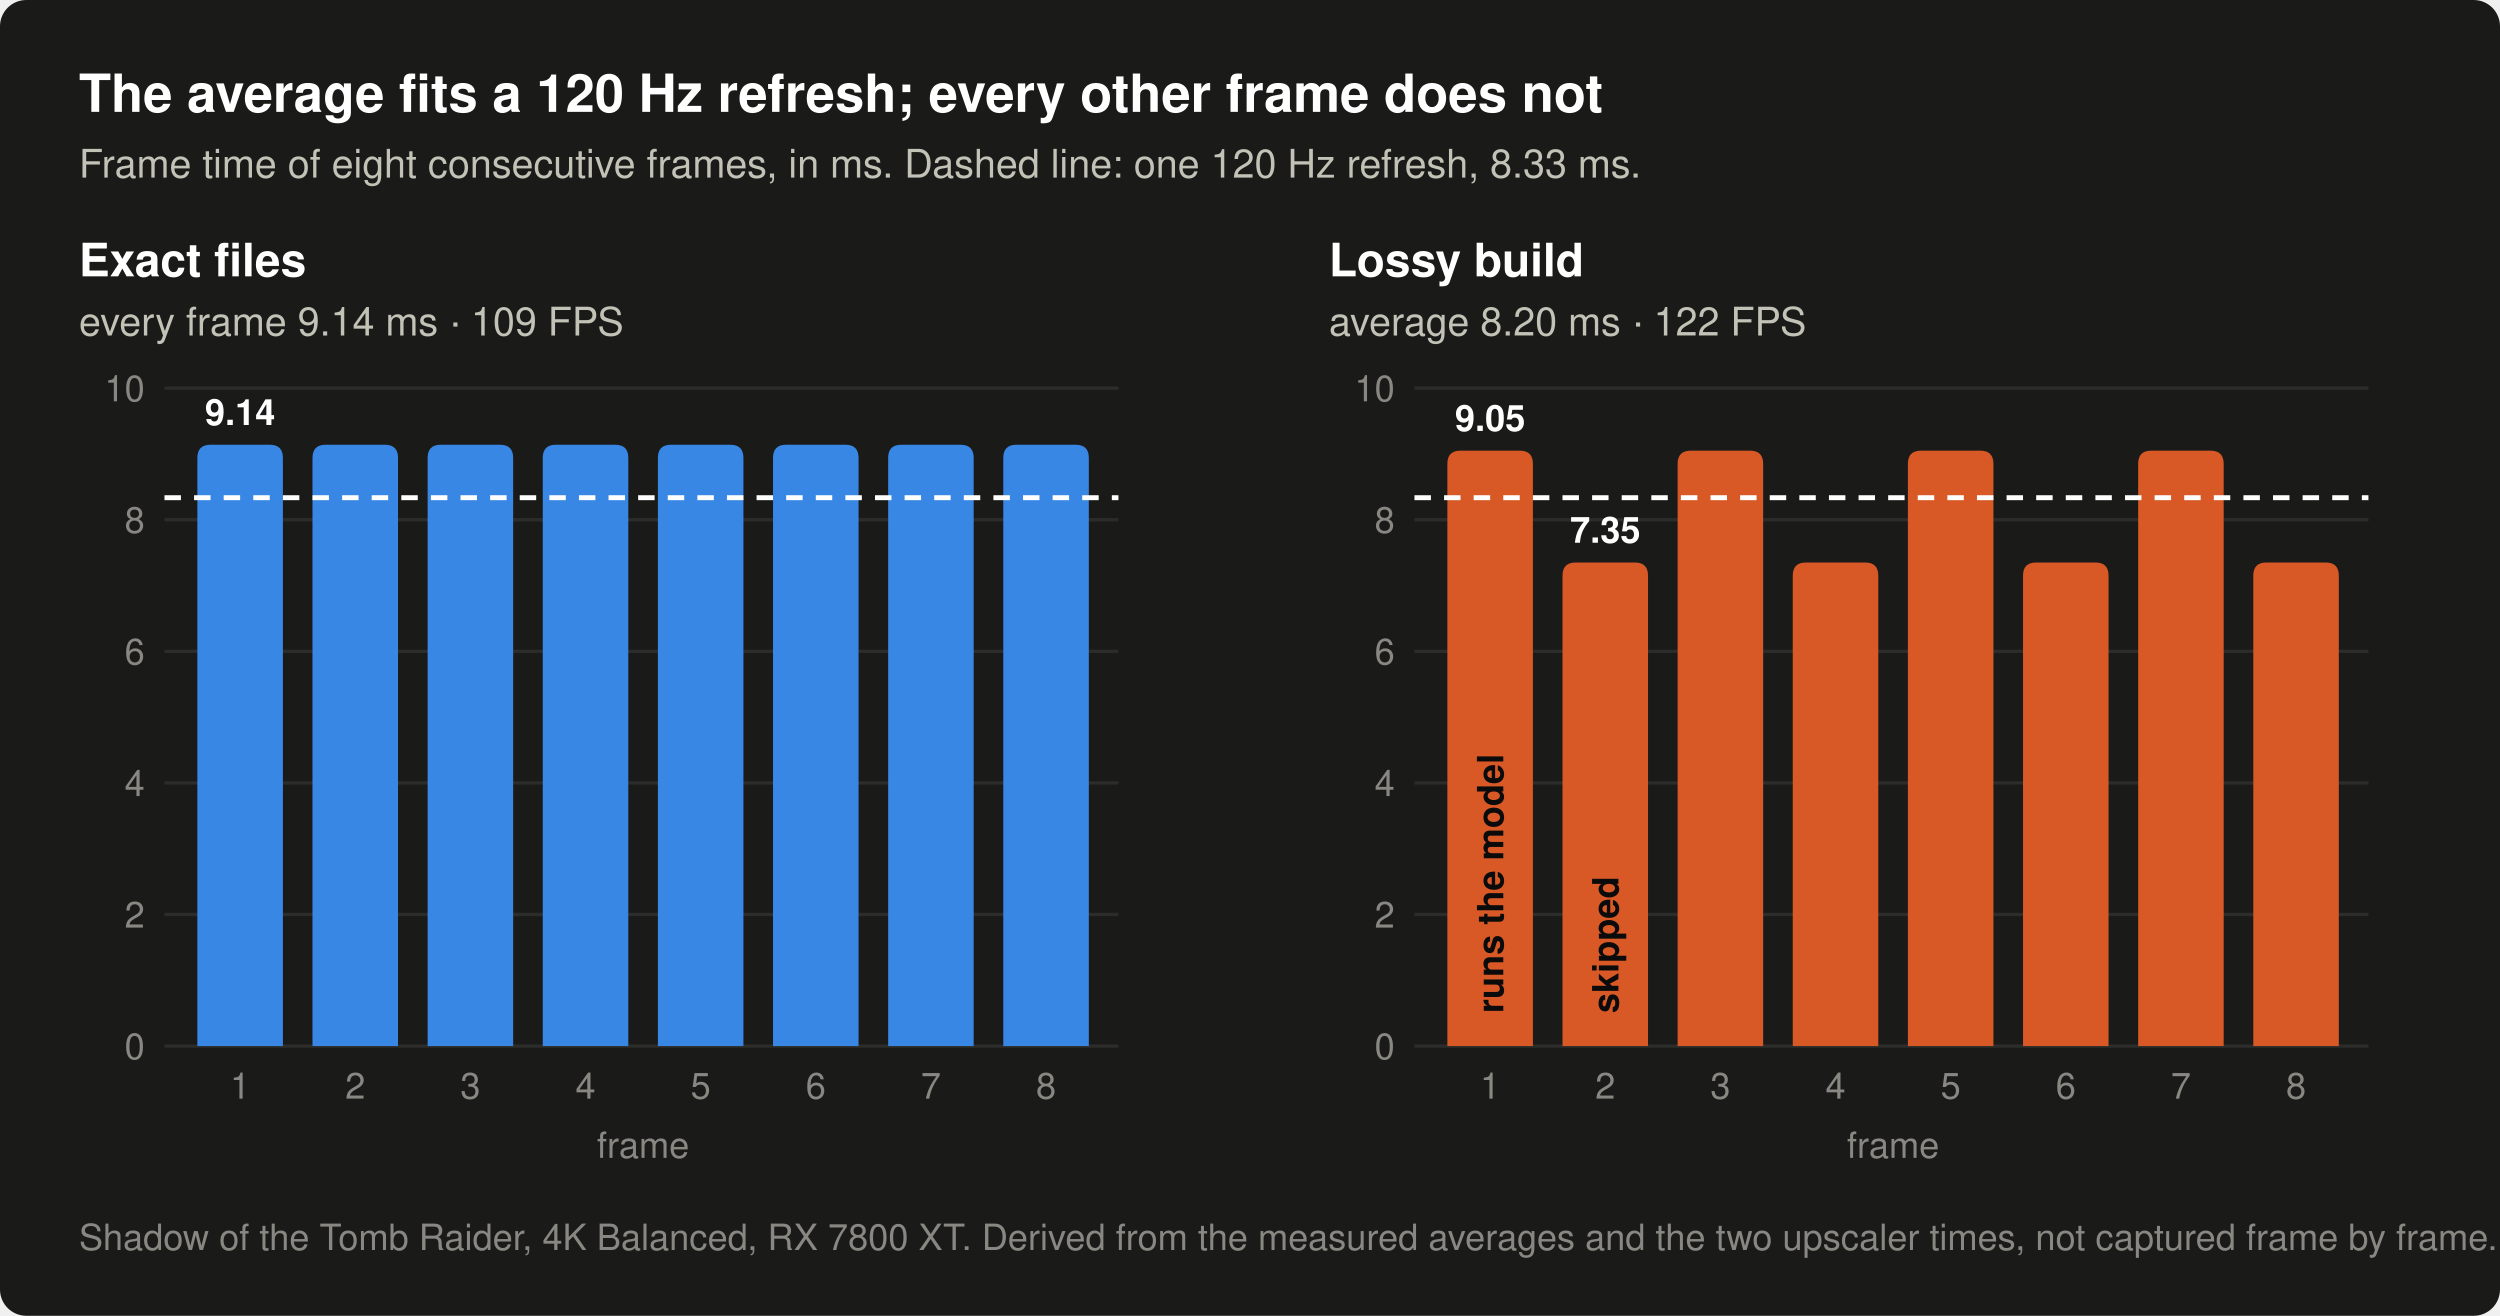
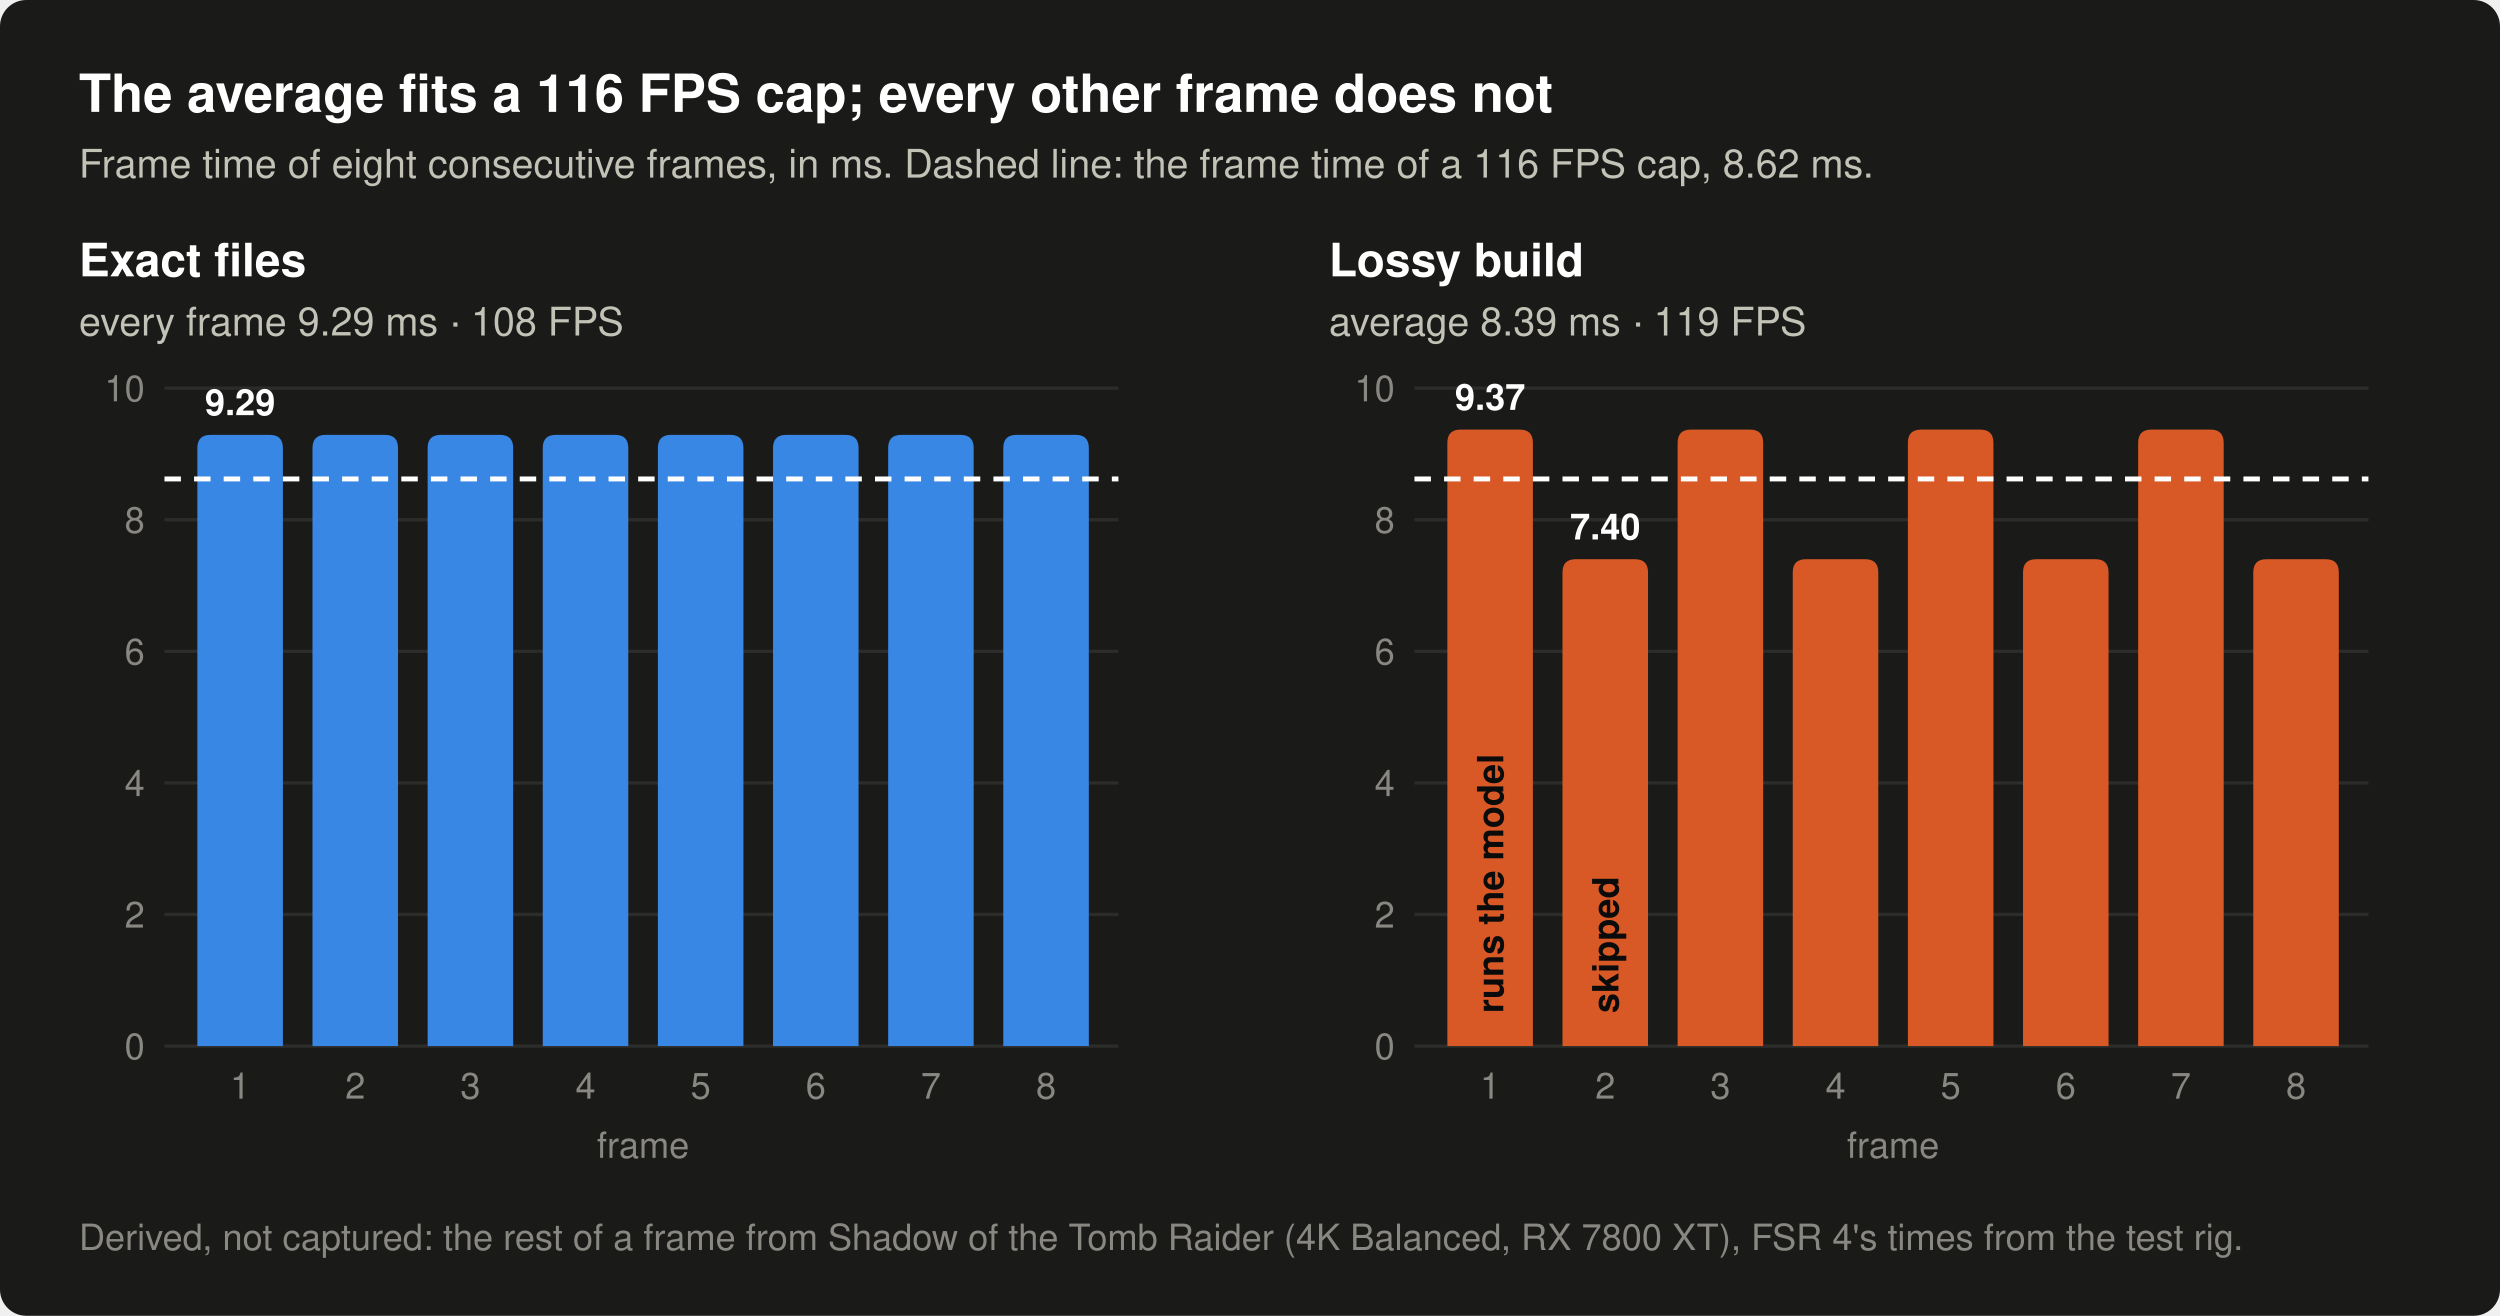
- <svg xmlns="http://www.w3.org/2000/svg" width="760" height="400" viewBox="0 0 760 400" role="img" aria-label="Frame time of eight consecutive frames, in milliseconds, against a 120 Hz refresh interval of 8.33 ms. Exact files: every frame takes 9.14 ms, above the interval. Lossy build: frames alternate between 9.05 ms when the model runs and 7.35 ms when it is skipped; the average, 8.20 ms, is below the interval, but every other frame is above it. Derived from averages in Shadow of the Tomb Raider at 4K Balanced on a Radeon RX 7800 XT.">
+ <svg xmlns="http://www.w3.org/2000/svg" width="760" height="400" viewBox="0 0 760 400" role="img" aria-label="Frame time of eight consecutive frames, in milliseconds, against a frame cap of 116 FPS, 8.62 ms per frame. Exact files: every frame takes 9.29 ms, above the interval. Lossy build: frames alternate between 9.37 ms when the model runs and 7.40 ms when it is skipped; the average, 8.39 ms, is below the cap's frame time, but every other frame is above it. Derived: the rest of a frame from Shadow of the Tomb Raider at 4K Balanced on a Radeon RX 7800 XT, FSR 4's times from the test rig on the same card.">
  <rect width="760" height="400" rx="8" fill="#1a1a19" />
-   <text x="24.0" y="34.0" font-family="-apple-system, 'Segoe UI', Helvetica, Arial, sans-serif" font-size="16" font-weight="600" text-anchor="start" fill="#ffffff">The average fits a 120 Hz refresh; every other frame does not</text>
-   <text x="24.0" y="54.0" font-family="-apple-system, 'Segoe UI', Helvetica, Arial, sans-serif" font-size="12" text-anchor="start" fill="#c3c2b7">Frame time of eight consecutive frames, in ms. Dashed line: one 120 Hz refresh, 8.33 ms.</text>
+   <text x="24.0" y="34.0" font-family="-apple-system, 'Segoe UI', Helvetica, Arial, sans-serif" font-size="16" font-weight="600" text-anchor="start" fill="#ffffff">The average fits a 116 FPS cap; every other frame does not</text>
+   <text x="24.0" y="54.0" font-family="-apple-system, 'Segoe UI', Helvetica, Arial, sans-serif" font-size="12" text-anchor="start" fill="#c3c2b7">Frame time of eight consecutive frames, in ms. Dashed line: the frame time of a 116 FPS cap, 8.62 ms.</text>
  <text x="24.0" y="84.0" font-family="-apple-system, 'Segoe UI', Helvetica, Arial, sans-serif" font-size="14" font-weight="600" text-anchor="start" fill="#ffffff">Exact files</text>
-   <text x="24.0" y="102.0" font-family="-apple-system, 'Segoe UI', Helvetica, Arial, sans-serif" font-size="12" text-anchor="start" fill="#c3c2b7">every frame 9.14 ms  ·  109 FPS</text>
+   <text x="24.0" y="102.0" font-family="-apple-system, 'Segoe UI', Helvetica, Arial, sans-serif" font-size="12" text-anchor="start" fill="#c3c2b7">every frame 9.29 ms  ·  108 FPS</text>
  <line x1="50" y1="318.0" x2="340" y2="318.0" stroke="#2c2c2a" stroke-width="1" />
  <text x="44.0" y="322.0" font-family="-apple-system, 'Segoe UI', Helvetica, Arial, sans-serif" font-size="11" text-anchor="end" fill="#898781">0</text>
  <line x1="50" y1="278.0" x2="340" y2="278.0" stroke="#2c2c2a" stroke-width="1" />
  <text x="44.0" y="282.0" font-family="-apple-system, 'Segoe UI', Helvetica, Arial, sans-serif" font-size="11" text-anchor="end" fill="#898781">2</text>
  <line x1="50" y1="238.0" x2="340" y2="238.0" stroke="#2c2c2a" stroke-width="1" />
  <text x="44.0" y="242.0" font-family="-apple-system, 'Segoe UI', Helvetica, Arial, sans-serif" font-size="11" text-anchor="end" fill="#898781">4</text>
  <line x1="50" y1="198.0" x2="340" y2="198.0" stroke="#2c2c2a" stroke-width="1" />
  <text x="44.0" y="202.0" font-family="-apple-system, 'Segoe UI', Helvetica, Arial, sans-serif" font-size="11" text-anchor="end" fill="#898781">6</text>
  <line x1="50" y1="158.0" x2="340" y2="158.0" stroke="#2c2c2a" stroke-width="1" />
  <text x="44.0" y="162.0" font-family="-apple-system, 'Segoe UI', Helvetica, Arial, sans-serif" font-size="11" text-anchor="end" fill="#898781">8</text>
  <line x1="50" y1="118.0" x2="340" y2="118.0" stroke="#2c2c2a" stroke-width="1" />
  <text x="44.0" y="122.0" font-family="-apple-system, 'Segoe UI', Helvetica, Arial, sans-serif" font-size="11" text-anchor="end" fill="#898781">10</text>
-   <path d="M60,318 V139.2 Q60,135.2 64,135.2 H82 Q86,135.2 86,139.2 V318 Z" fill="#3987e5" />
-   <text x="73.0" y="129.2" font-family="-apple-system, 'Segoe UI', Helvetica, Arial, sans-serif" font-size="11" font-weight="600" text-anchor="middle" fill="#ffffff">9.14</text>
+   <path d="M60,318 V136.2 Q60,132.2 64,132.2 H82 Q86,132.2 86,136.2 V318 Z" fill="#3987e5" />
+   <text x="73.0" y="126.2" font-family="-apple-system, 'Segoe UI', Helvetica, Arial, sans-serif" font-size="11" font-weight="600" text-anchor="middle" fill="#ffffff">9.29</text>
  <text x="73.0" y="334.0" font-family="-apple-system, 'Segoe UI', Helvetica, Arial, sans-serif" font-size="11" text-anchor="middle" fill="#898781">1</text>
-   <path d="M95,318 V139.2 Q95,135.2 99,135.2 H117 Q121,135.2 121,139.2 V318 Z" fill="#3987e5" />
+   <path d="M95,318 V136.2 Q95,132.2 99,132.2 H117 Q121,132.2 121,136.2 V318 Z" fill="#3987e5" />
  <text x="108.0" y="334.0" font-family="-apple-system, 'Segoe UI', Helvetica, Arial, sans-serif" font-size="11" text-anchor="middle" fill="#898781">2</text>
-   <path d="M130,318 V139.2 Q130,135.2 134,135.2 H152 Q156,135.2 156,139.2 V318 Z" fill="#3987e5" />
+   <path d="M130,318 V136.2 Q130,132.2 134,132.2 H152 Q156,132.2 156,136.2 V318 Z" fill="#3987e5" />
  <text x="143.0" y="334.0" font-family="-apple-system, 'Segoe UI', Helvetica, Arial, sans-serif" font-size="11" text-anchor="middle" fill="#898781">3</text>
-   <path d="M165,318 V139.2 Q165,135.2 169,135.2 H187 Q191,135.2 191,139.2 V318 Z" fill="#3987e5" />
+   <path d="M165,318 V136.2 Q165,132.2 169,132.2 H187 Q191,132.2 191,136.2 V318 Z" fill="#3987e5" />
  <text x="178.0" y="334.0" font-family="-apple-system, 'Segoe UI', Helvetica, Arial, sans-serif" font-size="11" text-anchor="middle" fill="#898781">4</text>
-   <path d="M200,318 V139.2 Q200,135.2 204,135.2 H222 Q226,135.2 226,139.2 V318 Z" fill="#3987e5" />
+   <path d="M200,318 V136.2 Q200,132.2 204,132.2 H222 Q226,132.2 226,136.2 V318 Z" fill="#3987e5" />
  <text x="213.0" y="334.0" font-family="-apple-system, 'Segoe UI', Helvetica, Arial, sans-serif" font-size="11" text-anchor="middle" fill="#898781">5</text>
-   <path d="M235,318 V139.2 Q235,135.2 239,135.2 H257 Q261,135.2 261,139.2 V318 Z" fill="#3987e5" />
+   <path d="M235,318 V136.2 Q235,132.2 239,132.2 H257 Q261,132.2 261,136.2 V318 Z" fill="#3987e5" />
  <text x="248.0" y="334.0" font-family="-apple-system, 'Segoe UI', Helvetica, Arial, sans-serif" font-size="11" text-anchor="middle" fill="#898781">6</text>
-   <path d="M270,318 V139.2 Q270,135.2 274,135.2 H292 Q296,135.2 296,139.2 V318 Z" fill="#3987e5" />
+   <path d="M270,318 V136.2 Q270,132.2 274,132.2 H292 Q296,132.2 296,136.2 V318 Z" fill="#3987e5" />
  <text x="283.0" y="334.0" font-family="-apple-system, 'Segoe UI', Helvetica, Arial, sans-serif" font-size="11" text-anchor="middle" fill="#898781">7</text>
-   <path d="M305,318 V139.2 Q305,135.2 309,135.2 H327 Q331,135.2 331,139.2 V318 Z" fill="#3987e5" />
+   <path d="M305,318 V136.2 Q305,132.2 309,132.2 H327 Q331,132.2 331,136.2 V318 Z" fill="#3987e5" />
  <text x="318.0" y="334.0" font-family="-apple-system, 'Segoe UI', Helvetica, Arial, sans-serif" font-size="11" text-anchor="middle" fill="#898781">8</text>
-   <line x1="50" y1="151.3" x2="340" y2="151.3" stroke="#ffffff" stroke-width="1.5" stroke-dasharray="5 4" />
+   <line x1="50" y1="145.6" x2="340" y2="145.6" stroke="#ffffff" stroke-width="1.5" stroke-dasharray="5 4" />
  <text x="195.5" y="352.0" font-family="-apple-system, 'Segoe UI', Helvetica, Arial, sans-serif" font-size="11" text-anchor="middle" fill="#898781">frame</text>
  <text x="404.0" y="84.0" font-family="-apple-system, 'Segoe UI', Helvetica, Arial, sans-serif" font-size="14" font-weight="600" text-anchor="start" fill="#ffffff">Lossy build</text>
-   <text x="404.0" y="102.0" font-family="-apple-system, 'Segoe UI', Helvetica, Arial, sans-serif" font-size="12" text-anchor="start" fill="#c3c2b7">average 8.20 ms  ·  122 FPS</text>
+   <text x="404.0" y="102.0" font-family="-apple-system, 'Segoe UI', Helvetica, Arial, sans-serif" font-size="12" text-anchor="start" fill="#c3c2b7">average 8.39 ms  ·  119 FPS</text>
  <line x1="430" y1="318.0" x2="720" y2="318.0" stroke="#2c2c2a" stroke-width="1" />
  <text x="424.0" y="322.0" font-family="-apple-system, 'Segoe UI', Helvetica, Arial, sans-serif" font-size="11" text-anchor="end" fill="#898781">0</text>
  <line x1="430" y1="278.0" x2="720" y2="278.0" stroke="#2c2c2a" stroke-width="1" />
  <text x="424.0" y="282.0" font-family="-apple-system, 'Segoe UI', Helvetica, Arial, sans-serif" font-size="11" text-anchor="end" fill="#898781">2</text>
  <line x1="430" y1="238.0" x2="720" y2="238.0" stroke="#2c2c2a" stroke-width="1" />
  <text x="424.0" y="242.0" font-family="-apple-system, 'Segoe UI', Helvetica, Arial, sans-serif" font-size="11" text-anchor="end" fill="#898781">4</text>
  <line x1="430" y1="198.0" x2="720" y2="198.0" stroke="#2c2c2a" stroke-width="1" />
  <text x="424.0" y="202.0" font-family="-apple-system, 'Segoe UI', Helvetica, Arial, sans-serif" font-size="11" text-anchor="end" fill="#898781">6</text>
  <line x1="430" y1="158.0" x2="720" y2="158.0" stroke="#2c2c2a" stroke-width="1" />
  <text x="424.0" y="162.0" font-family="-apple-system, 'Segoe UI', Helvetica, Arial, sans-serif" font-size="11" text-anchor="end" fill="#898781">8</text>
  <line x1="430" y1="118.0" x2="720" y2="118.0" stroke="#2c2c2a" stroke-width="1" />
  <text x="424.0" y="122.0" font-family="-apple-system, 'Segoe UI', Helvetica, Arial, sans-serif" font-size="11" text-anchor="end" fill="#898781">10</text>
-   <path d="M440,318 V141.0 Q440,137.0 444,137.0 H462 Q466,137.0 466,141.0 V318 Z" fill="#d95926" />
+   <path d="M440,318 V134.6 Q440,130.6 444,130.6 H462 Q466,130.6 466,134.6 V318 Z" fill="#d95926" />
  <text transform="translate(457.0,308) rotate(-90)" font-family="-apple-system, 'Segoe UI', Helvetica, Arial, sans-serif" font-size="11" font-weight="600" fill="#0b0b0b">runs the model</text>
-   <text x="453.0" y="131.0" font-family="-apple-system, 'Segoe UI', Helvetica, Arial, sans-serif" font-size="11" font-weight="600" text-anchor="middle" fill="#ffffff">9.05</text>
+   <text x="453.0" y="124.6" font-family="-apple-system, 'Segoe UI', Helvetica, Arial, sans-serif" font-size="11" font-weight="600" text-anchor="middle" fill="#ffffff">9.37</text>
  <text x="453.0" y="334.0" font-family="-apple-system, 'Segoe UI', Helvetica, Arial, sans-serif" font-size="11" text-anchor="middle" fill="#898781">1</text>
-   <path d="M475,318 V175.0 Q475,171.0 479,171.0 H497 Q501,171.0 501,175.0 V318 Z" fill="#d95926" />
+   <path d="M475,318 V174.0 Q475,170.0 479,170.0 H497 Q501,170.0 501,174.0 V318 Z" fill="#d95926" />
  <text transform="translate(492.0,308) rotate(-90)" font-family="-apple-system, 'Segoe UI', Helvetica, Arial, sans-serif" font-size="11" font-weight="600" fill="#0b0b0b">skipped</text>
-   <text x="488.0" y="165.0" font-family="-apple-system, 'Segoe UI', Helvetica, Arial, sans-serif" font-size="11" font-weight="600" text-anchor="middle" fill="#ffffff">7.35</text>
+   <text x="488.0" y="164.0" font-family="-apple-system, 'Segoe UI', Helvetica, Arial, sans-serif" font-size="11" font-weight="600" text-anchor="middle" fill="#ffffff">7.40</text>
  <text x="488.0" y="334.0" font-family="-apple-system, 'Segoe UI', Helvetica, Arial, sans-serif" font-size="11" text-anchor="middle" fill="#898781">2</text>
-   <path d="M510,318 V141.0 Q510,137.0 514,137.0 H532 Q536,137.0 536,141.0 V318 Z" fill="#d95926" />
+   <path d="M510,318 V134.6 Q510,130.6 514,130.6 H532 Q536,130.6 536,134.6 V318 Z" fill="#d95926" />
  <text x="523.0" y="334.0" font-family="-apple-system, 'Segoe UI', Helvetica, Arial, sans-serif" font-size="11" text-anchor="middle" fill="#898781">3</text>
-   <path d="M545,318 V175.0 Q545,171.0 549,171.0 H567 Q571,171.0 571,175.0 V318 Z" fill="#d95926" />
+   <path d="M545,318 V174.0 Q545,170.0 549,170.0 H567 Q571,170.0 571,174.0 V318 Z" fill="#d95926" />
  <text x="558.0" y="334.0" font-family="-apple-system, 'Segoe UI', Helvetica, Arial, sans-serif" font-size="11" text-anchor="middle" fill="#898781">4</text>
-   <path d="M580,318 V141.0 Q580,137.0 584,137.0 H602 Q606,137.0 606,141.0 V318 Z" fill="#d95926" />
+   <path d="M580,318 V134.6 Q580,130.6 584,130.6 H602 Q606,130.6 606,134.6 V318 Z" fill="#d95926" />
  <text x="593.0" y="334.0" font-family="-apple-system, 'Segoe UI', Helvetica, Arial, sans-serif" font-size="11" text-anchor="middle" fill="#898781">5</text>
-   <path d="M615,318 V175.0 Q615,171.0 619,171.0 H637 Q641,171.0 641,175.0 V318 Z" fill="#d95926" />
+   <path d="M615,318 V174.0 Q615,170.0 619,170.0 H637 Q641,170.0 641,174.0 V318 Z" fill="#d95926" />
  <text x="628.0" y="334.0" font-family="-apple-system, 'Segoe UI', Helvetica, Arial, sans-serif" font-size="11" text-anchor="middle" fill="#898781">6</text>
-   <path d="M650,318 V141.0 Q650,137.0 654,137.0 H672 Q676,137.0 676,141.0 V318 Z" fill="#d95926" />
+   <path d="M650,318 V134.6 Q650,130.6 654,130.6 H672 Q676,130.6 676,134.6 V318 Z" fill="#d95926" />
  <text x="663.0" y="334.0" font-family="-apple-system, 'Segoe UI', Helvetica, Arial, sans-serif" font-size="11" text-anchor="middle" fill="#898781">7</text>
-   <path d="M685,318 V175.0 Q685,171.0 689,171.0 H707 Q711,171.0 711,175.0 V318 Z" fill="#d95926" />
+   <path d="M685,318 V174.0 Q685,170.0 689,170.0 H707 Q711,170.0 711,174.0 V318 Z" fill="#d95926" />
  <text x="698.0" y="334.0" font-family="-apple-system, 'Segoe UI', Helvetica, Arial, sans-serif" font-size="11" text-anchor="middle" fill="#898781">8</text>
-   <line x1="430" y1="151.3" x2="720" y2="151.3" stroke="#ffffff" stroke-width="1.5" stroke-dasharray="5 4" />
+   <line x1="430" y1="145.6" x2="720" y2="145.6" stroke="#ffffff" stroke-width="1.5" stroke-dasharray="5 4" />
  <text x="575.5" y="352.0" font-family="-apple-system, 'Segoe UI', Helvetica, Arial, sans-serif" font-size="11" text-anchor="middle" fill="#898781">frame</text>
-   <text x="24.0" y="380.0" font-family="-apple-system, 'Segoe UI', Helvetica, Arial, sans-serif" font-size="11" text-anchor="start" fill="#898781">Shadow of the Tomb Raider, 4K Balanced, RX 7800 XT. Derived from the measured averages and the two upscaler times, not captured frame by frame.</text>
+   <text x="24.0" y="380.0" font-family="-apple-system, 'Segoe UI', Helvetica, Arial, sans-serif" font-size="11" text-anchor="start" fill="#898781">Derived, not captured: the rest of a frame from Shadow of the Tomb Raider (4K Balanced, RX 7800 XT), FSR 4's times from the test rig.</text>
</svg>
